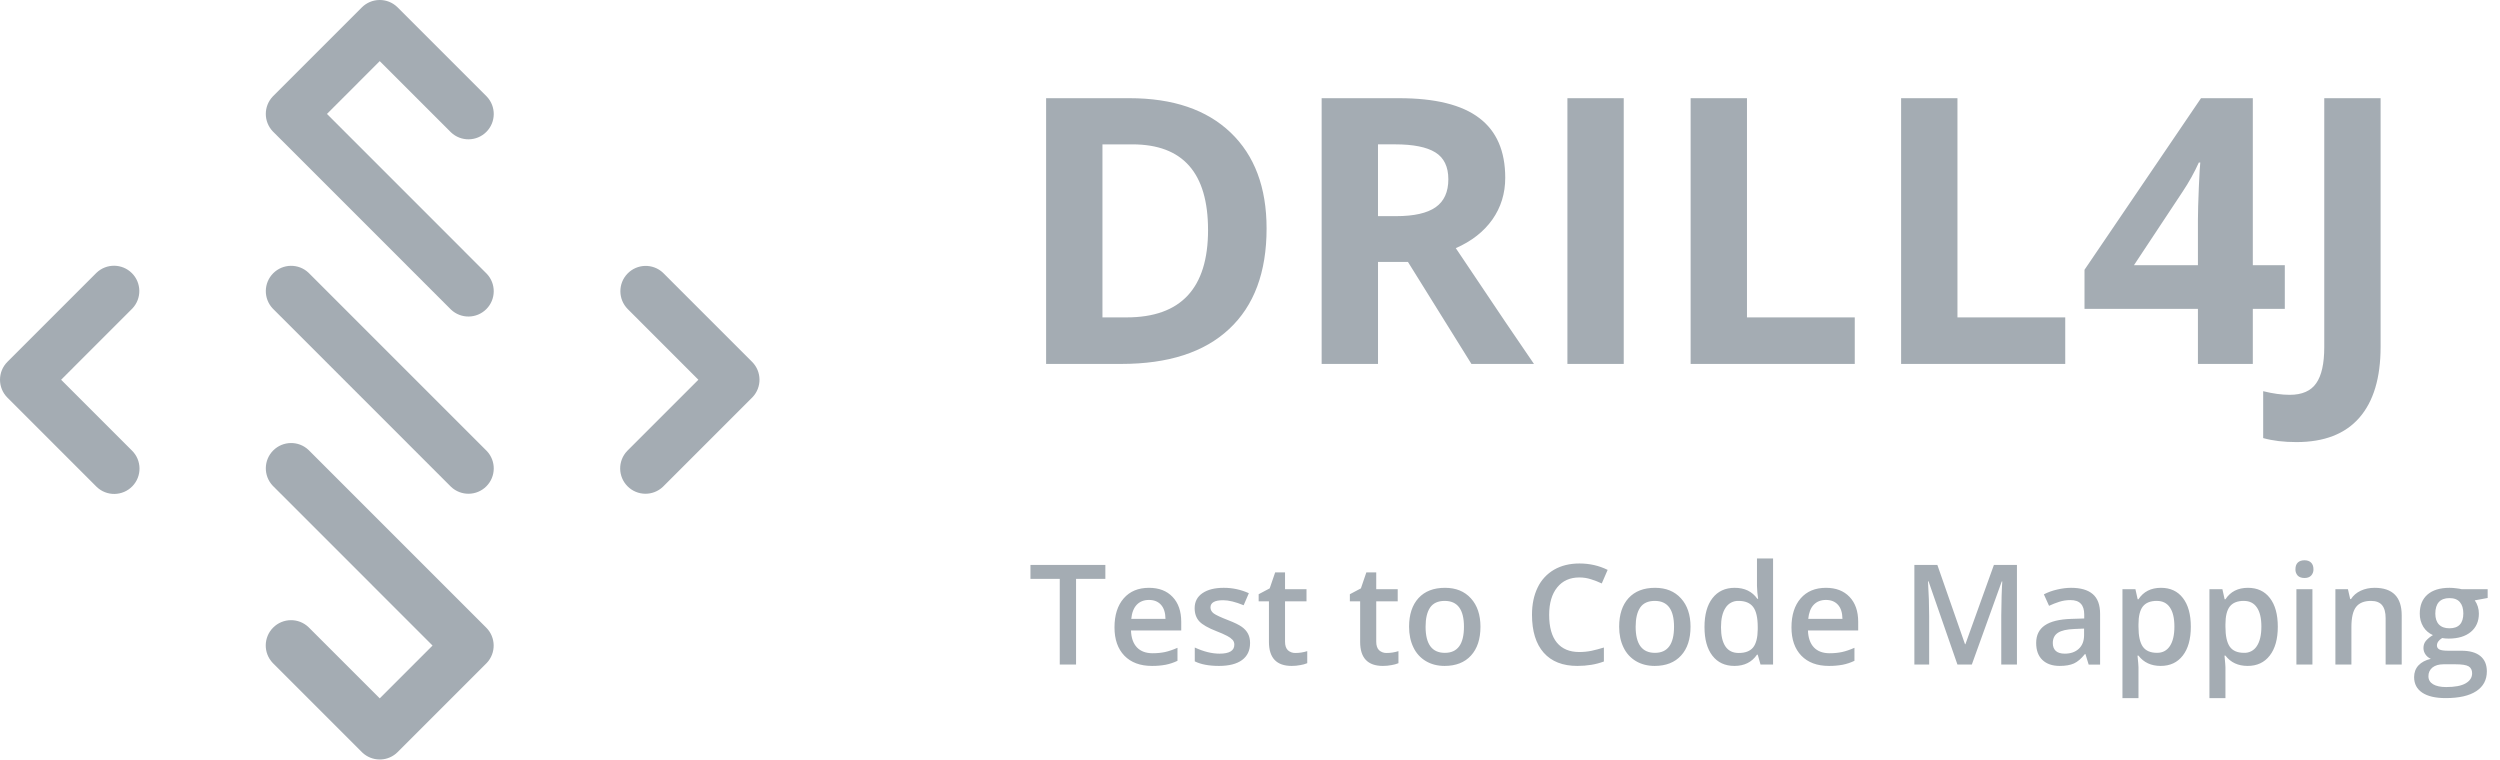
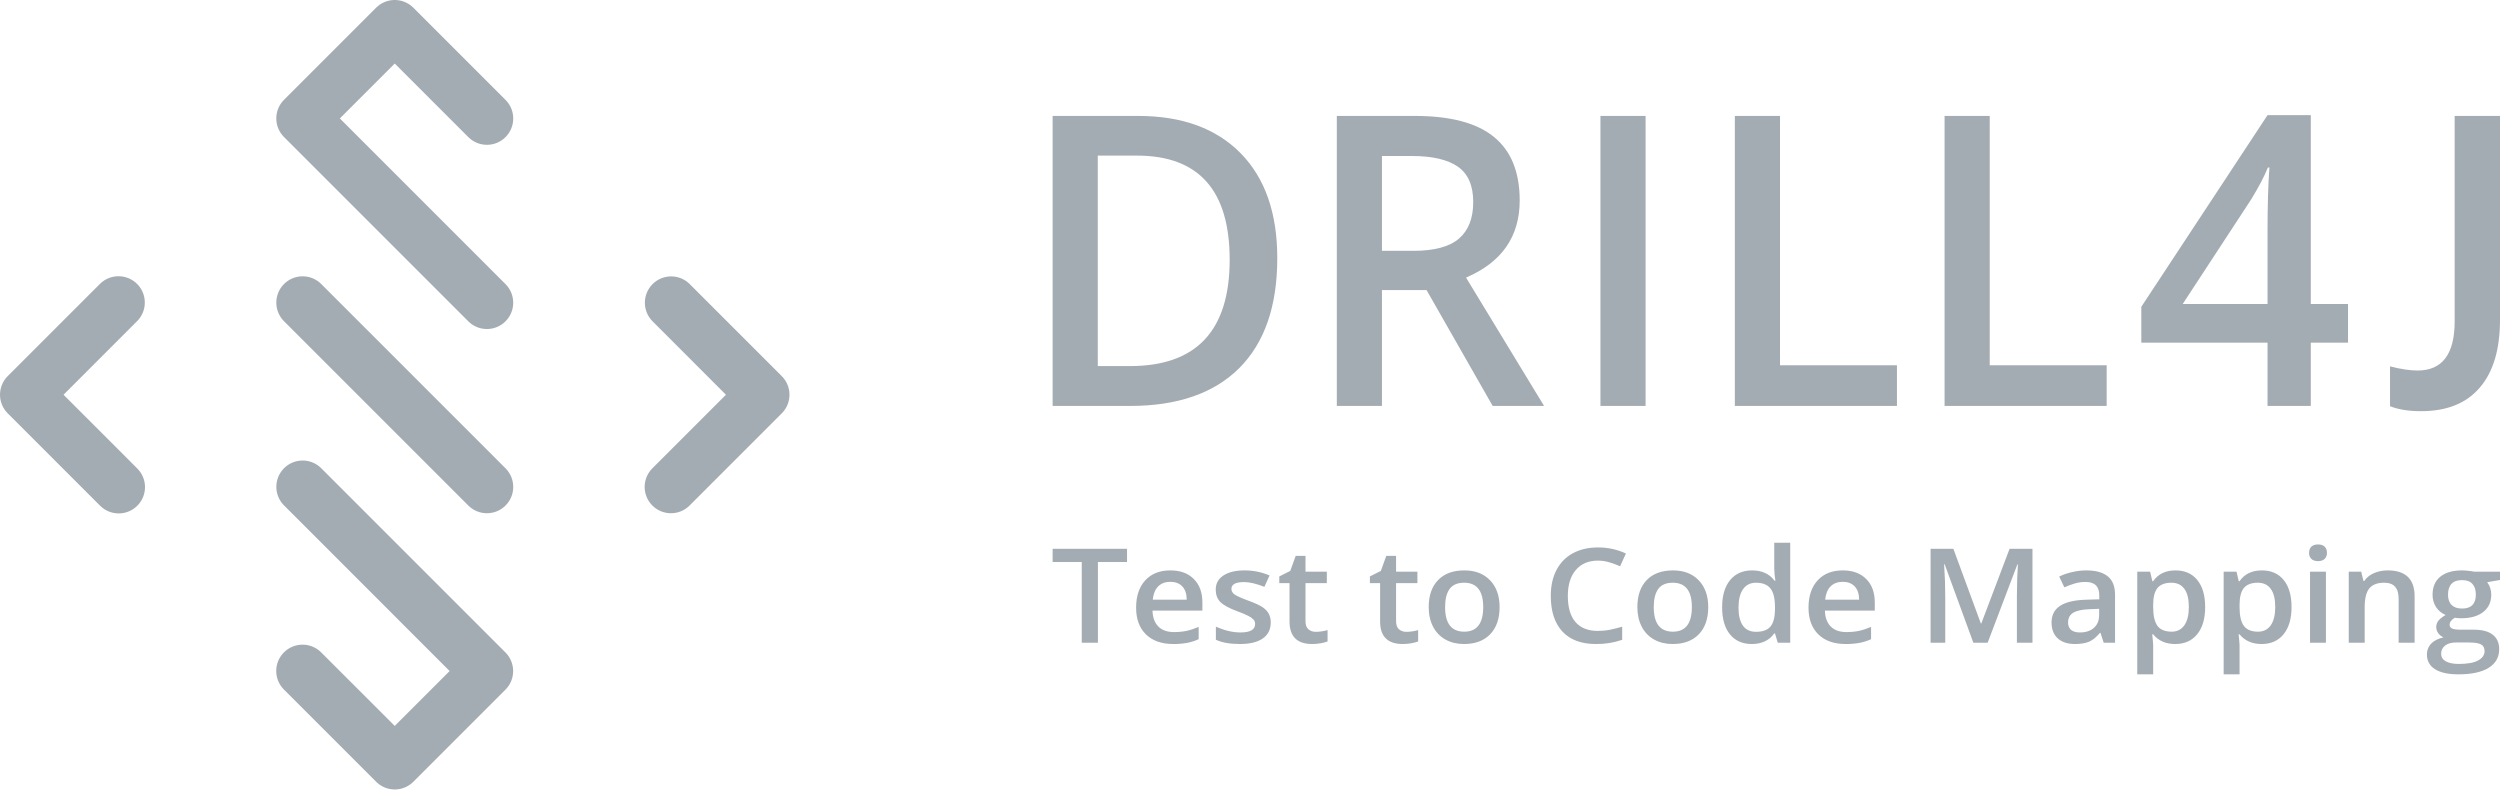
- <svg xmlns="http://www.w3.org/2000/svg" width="158" height="48" viewBox="0 0 158 48" fill="none">
-   <path fill-rule="evenodd" clip-rule="evenodd" d="M41.897 17.235l.034.033 5.6 5.6a1.6 1.6 0 0 1 .034 2.229l-.034.034-5.6 5.6-.034.034a1.6 1.6 0 0 1-2.262-2.262l.034-.035L44.137 24 39.67 19.53a1.6 1.6 0 0 1 2.228-2.296zM6.103 17.235a1.6 1.6 0 0 1 2.262 2.262l-.034.034L3.863 24l4.468 4.468a1.6 1.6 0 0 1-2.228 2.297l-.034-.034-5.6-5.6a1.6 1.6 0 0 1 0-2.263l5.6-5.6.034-.033zM17.269 28.468a1.6 1.6 0 0 1 2.228-.033l.034.034 11.2 11.2a1.6 1.6 0 0 1 .034 2.228l-.034.034-5.6 5.6a1.595 1.595 0 0 1-1.064.468h-.089a1.594 1.594 0 0 1-1.069-.429l-.04-.039-5.6-5.6-.034-.034a1.6 1.6 0 0 1 2.262-2.262l.034.034L24 44.136l3.337-3.337L17.269 30.73l-.034-.034a1.6 1.6 0 0 1 .034-2.229zm0-11.2a1.6 1.6 0 0 1 2.228-.033l.034.034 11.2 11.2.034.034a1.6 1.6 0 0 1-2.262 2.262l-.034-.034-11.2-11.2-.034-.034a1.6 1.6 0 0 1 .034-2.229zM24.022 0c.385.005.768.148 1.069.43l.04.038 5.6 5.6.034.035a1.6 1.6 0 0 1-2.262 2.262l-.034-.034-4.47-4.468L20.664 7.2 30.73 17.269l.034.034a1.6 1.6 0 0 1-2.262 2.262l-.034-.034-11.2-11.2-.034-.034a1.6 1.6 0 0 1 0-2.194l.034-.035 5.6-5.6A1.595 1.595 0 0 1 23.978 0h.044z" fill="#A4ACB3" />
-   <path d="M80.048 14.442c0 2.765-.789 4.882-2.367 6.352-1.57 1.47-3.84 2.206-6.812 2.206h-4.755V6.206h5.272c2.742 0 4.871.723 6.387 2.17 1.517 1.448 2.275 3.47 2.275 6.066zm-3.7.092c0-3.607-1.592-5.41-4.778-5.41h-1.895v10.935h1.528c3.43 0 5.146-1.841 5.146-5.525zM87.09 13.66h1.148c1.126 0 1.957-.187 2.493-.562.536-.375.804-.965.804-1.77 0-.795-.276-1.362-.827-1.7-.544-.336-1.39-.505-2.539-.505h-1.08v4.538zm0 2.896V23h-3.562V6.206h4.894c2.282 0 3.97.417 5.066 1.252 1.095.827 1.643 2.087 1.643 3.779 0 .988-.272 1.869-.816 2.642-.544.766-1.313 1.367-2.309 1.804 2.527 3.775 4.174 6.214 4.94 7.317h-3.952l-4.01-6.444H87.09zM99.06 23V6.206h3.56V23h-3.56zM106.848 23V6.206h3.561v13.853h6.812V23h-10.373zM120.15 23V6.206h3.561v13.853h6.812V23H120.15zM144.4 19.52h-2.022V23h-3.469v-3.48h-7.168v-2.47l7.363-10.844h3.274v10.556h2.022v2.757zm-5.491-2.758v-2.848c0-.475.019-1.165.057-2.068.039-.904.069-1.428.092-1.574h-.092c-.283.628-.624 1.24-1.022 1.838l-3.079 4.652h4.044z" fill="#A4ACB3" />
-   <path d="M145.135 27.94c-.804 0-1.505-.085-2.102-.253v-2.964c.613.153 1.172.23 1.677.23.781 0 1.34-.245 1.677-.735.337-.483.506-1.24.506-2.275V6.206h3.561V21.92c0 1.96-.448 3.454-1.344 4.48-.896 1.027-2.221 1.54-3.975 1.54zM68.007 42h-1.03v-5.415h-1.852v-.883h4.734v.883h-1.852V42zM72.801 42.086c-.74 0-1.32-.215-1.74-.646-.417-.433-.625-1.03-.625-1.787 0-.779.194-1.39.582-1.836.388-.445.92-.667 1.598-.667.629 0 1.126.19 1.49.573.365.382.548.907.548 1.576v.547h-3.175c.014.463.14.819.375 1.069.235.247.567.37.995.37.281 0 .542-.026.784-.077.244-.055.505-.144.784-.267v.822a3.11 3.11 0 0 1-.75.25 4.59 4.59 0 0 1-.866.073zm-.185-4.17c-.322 0-.58.102-.775.306-.193.204-.308.502-.345.892h2.163c-.006-.393-.101-.69-.285-.892-.184-.204-.436-.306-.758-.306zM79.004 40.643c0 .465-.169.823-.508 1.073-.339.247-.824.37-1.456.37-.635 0-1.144-.096-1.53-.288v-.875c.56.259 1.082.388 1.565.388.623 0 .934-.188.934-.564a.447.447 0 0 0-.103-.302 1.223 1.223 0 0 0-.34-.25 5.867 5.867 0 0 0-.66-.293c-.548-.212-.92-.425-1.115-.637-.192-.213-.289-.488-.289-.827 0-.408.164-.724.491-.948.33-.227.779-.34 1.344-.34a3.8 3.8 0 0 1 1.59.34l-.328.762c-.514-.212-.946-.318-1.296-.318-.534 0-.801.152-.801.456 0 .15.069.276.206.38.141.103.446.245.914.426.393.152.679.291.857.418.178.126.31.273.396.44.086.163.13.36.13.59zM81.878 41.268c.247 0 .494-.039.74-.116v.762a1.974 1.974 0 0 1-.434.12 2.834 2.834 0 0 1-.547.052c-.96 0-1.44-.505-1.44-1.516v-2.567h-.65v-.448l.698-.37.345-1.009h.624v1.06h1.357v.767h-1.357v2.55c0 .244.06.425.181.543a.68.68 0 0 0 .483.172zM87.641 41.268c.247 0 .494-.039.741-.116v.762a1.973 1.973 0 0 1-.435.12 2.832 2.832 0 0 1-.547.052c-.959 0-1.439-.505-1.439-1.516v-2.567h-.65v-.448l.698-.37.344-1.009h.625v1.06h1.357v.767h-1.357v2.55c0 .244.06.425.181.543a.68.68 0 0 0 .482.172zM93.565 39.61c0 .778-.2 1.385-.6 1.822-.398.436-.954.654-1.666.654-.445 0-.839-.1-1.18-.301a1.99 1.99 0 0 1-.789-.866c-.184-.376-.276-.813-.276-1.31 0-.772.199-1.375.595-1.809.396-.433.955-.65 1.676-.65.689 0 1.234.222 1.637.667.402.443.603 1.04.603 1.792zm-3.468 0c0 1.1.406 1.65 1.219 1.65.804 0 1.206-.55 1.206-1.65 0-1.089-.405-1.633-1.215-1.633-.425 0-.733.14-.926.422-.19.281-.284.685-.284 1.21zM99.81 36.495c-.59 0-1.056.21-1.395.629-.339.42-.508.998-.508 1.736 0 .772.162 1.357.487 1.753.327.396.8.595 1.417.595.267 0 .525-.026.775-.078.25-.055.51-.123.78-.207v.883c-.494.187-1.054.28-1.68.28-.922 0-1.63-.278-2.124-.835-.494-.56-.74-1.36-.74-2.4 0-.654.118-1.227.357-1.718a2.58 2.58 0 0 1 1.042-1.13c.454-.26.987-.391 1.599-.391.643 0 1.237.135 1.783.405l-.371.857a5.244 5.244 0 0 0-.676-.263 2.367 2.367 0 0 0-.745-.116zM106.841 39.61c0 .778-.199 1.385-.599 1.822-.399.436-.955.654-1.667.654-.445 0-.838-.1-1.18-.301a1.984 1.984 0 0 1-.788-.866c-.184-.376-.276-.813-.276-1.31 0-.772.198-1.375.594-1.809.397-.433.955-.65 1.676-.65.689 0 1.235.222 1.637.667.402.443.603 1.04.603 1.792zm-3.468 0c0 1.1.407 1.65 1.22 1.65.804 0 1.206-.55 1.206-1.65 0-1.089-.405-1.633-1.215-1.633-.425 0-.734.14-.926.422-.19.281-.285.685-.285 1.21zM109.615 42.086c-.594 0-1.058-.215-1.391-.646-.333-.43-.5-1.035-.5-1.813 0-.782.168-1.389.504-1.823.339-.436.807-.654 1.405-.654.626 0 1.102.23 1.43.693h.051a6.202 6.202 0 0 1-.073-.81v-1.736h1.017V42h-.793l-.176-.624h-.048c-.324.474-.8.71-1.426.71zm.272-.818c.416 0 .719-.116.909-.349.189-.235.287-.616.293-1.142v-.142c0-.6-.098-1.026-.293-1.28-.196-.252-.501-.378-.918-.378a.93.93 0 0 0-.823.435c-.192.287-.288.698-.288 1.232 0 .528.093.932.28 1.21.186.276.466.414.84.414zM115.586 42.086c-.741 0-1.321-.215-1.74-.646-.417-.433-.625-1.03-.625-1.787 0-.779.194-1.39.581-1.836.388-.445.921-.667 1.599-.667.629 0 1.125.19 1.49.573.365.382.547.907.547 1.576v.547h-3.175c.015.463.14.819.375 1.069.236.247.567.37.995.37.282 0 .543-.026.784-.077.244-.055.506-.144.784-.267v.822a3.116 3.116 0 0 1-.749.25 4.597 4.597 0 0 1-.866.073zm-.185-4.17c-.322 0-.58.102-.776.306-.192.204-.307.502-.344.892h2.162c-.006-.393-.1-.69-.284-.892-.184-.204-.437-.306-.758-.306zM123.71 42l-1.826-5.26h-.035c.049.782.074 1.514.074 2.197V42h-.935v-6.298h1.452l1.748 5.01h.026l1.801-5.01h1.456V42h-.991v-3.114c0-.313.007-.721.022-1.224.017-.502.031-.807.043-.913h-.035L124.619 42h-.909zM132.003 42l-.203-.663h-.034c-.23.29-.461.488-.694.594-.232.104-.531.155-.896.155-.468 0-.834-.126-1.098-.379-.262-.252-.392-.61-.392-1.072 0-.491.182-.862.547-1.112.365-.25.92-.386 1.667-.409l.823-.026v-.254c0-.304-.072-.531-.216-.68-.14-.153-.36-.229-.659-.229-.244 0-.478.036-.702.108a5.319 5.319 0 0 0-.646.254l-.327-.724c.258-.135.541-.237.848-.306.307-.071.597-.107.87-.107.606 0 1.063.132 1.37.396.31.264.465.68.465 1.245v3.21h-.723zm-1.508-.689c.368 0 .662-.102.883-.306.224-.207.336-.495.336-.866v-.413l-.612.026c-.476.017-.824.097-1.042.24-.215.142-.323.358-.323.651 0 .213.063.378.189.496.127.114.316.172.569.172zM136.556 42.086c-.603 0-1.071-.216-1.404-.65h-.061c.041.402.061.646.061.732v1.952h-1.013v-6.884h.819c.023.089.07.301.142.637h.052c.316-.482.789-.723 1.421-.723.595 0 1.057.215 1.387.646.333.43.5 1.035.5 1.813 0 .779-.169 1.386-.508 1.823-.336.436-.802.654-1.396.654zm-.246-4.11c-.402 0-.696.118-.883.354-.183.236-.275.612-.275 1.129v.15c0 .58.092 1.001.275 1.263.184.258.484.387.901.387.35 0 .62-.143.81-.43.189-.288.284-.697.284-1.228 0-.534-.095-.938-.284-1.21-.187-.276-.463-.414-.828-.414zM142.053 42.086c-.603 0-1.071-.216-1.405-.65h-.06c.04.402.06.646.06.732v1.952h-1.012v-6.884h.819c.023.089.07.301.142.637h.051c.316-.482.79-.723 1.422-.723.594 0 1.057.215 1.387.646.333.43.5 1.035.5 1.813 0 .779-.17 1.386-.509 1.823-.336.436-.801.654-1.395.654zm-.246-4.11c-.402 0-.696.118-.883.354-.184.236-.276.612-.276 1.129v.15c0 .58.092 1.001.276 1.263.184.258.484.387.9.387a.913.913 0 0 0 .81-.43c.19-.288.285-.697.285-1.228 0-.534-.095-.938-.285-1.21-.186-.276-.462-.414-.827-.414zM146.145 42h-1.012v-4.764h1.012V42zm-1.073-6.026c0-.181.049-.32.147-.418.1-.098.243-.147.426-.147.178 0 .316.05.414.147.1.098.151.237.151.418a.555.555 0 0 1-.151.409c-.098.098-.236.146-.414.146-.183 0-.326-.048-.426-.146a.561.561 0 0 1-.147-.41zM151.788 42h-1.016v-2.929c0-.368-.075-.642-.224-.823-.147-.18-.381-.271-.703-.271-.427 0-.741.126-.939.379-.198.253-.297.676-.297 1.27V42h-1.012v-4.764h.792l.143.625h.051c.144-.227.348-.403.612-.526.264-.124.557-.185.879-.185 1.143 0 1.714.581 1.714 1.744V42zM157.22 37.236v.556l-.814.15a1.457 1.457 0 0 1 .259.836c0 .491-.17.877-.509 1.159-.339.281-.805.422-1.4.422a2.26 2.26 0 0 1-.413-.035c-.219.136-.328.293-.328.474 0 .11.051.191.151.246.104.055.292.082.564.082h.832c.525 0 .925.112 1.197.336.273.224.41.547.41.969 0 .54-.223.956-.668 1.25-.445.292-1.089.439-1.93.439-.649 0-1.144-.115-1.486-.345-.342-.23-.513-.557-.513-.982 0-.293.092-.54.276-.741.187-.198.447-.336.78-.414a.78.78 0 0 1-.336-.275.714.714 0 0 1-.13-.405c0-.178.051-.33.151-.453a1.75 1.75 0 0 1 .448-.366 1.343 1.343 0 0 1-.603-.517 1.55 1.55 0 0 1-.228-.844c0-.517.162-.917.487-1.202.327-.284.792-.426 1.395-.426.135 0 .276.01.422.03.15.017.262.036.336.056h1.65zm-3.743 5.505c0 .218.098.386.293.504.198.118.475.177.831.177.552 0 .962-.08 1.232-.237.27-.158.405-.368.405-.63 0-.206-.075-.354-.224-.443-.146-.086-.421-.129-.823-.129h-.766c-.29 0-.522.068-.694.203a.68.68 0 0 0-.254.555zm.435-3.963c0 .299.076.528.228.69.155.16.376.24.664.24.586 0 .878-.313.878-.939 0-.31-.073-.548-.219-.715-.144-.17-.364-.254-.659-.254-.293 0-.516.084-.668.25-.149.167-.224.41-.224.728z" fill="#A4ACB3" />
+ <svg xmlns="http://www.w3.org/2000/svg" width="152" height="48" viewBox="0 0 152 48" fill="none">
+   <path d="M77.659 15.696c0 2.911-.77 5.139-2.31 6.683-1.538 1.535-3.756 2.303-6.65 2.303H64V7.048h5.192c2.673 0 4.753.756 6.238 2.268 1.486 1.512 2.229 3.638 2.229 6.38zm-2.895.097c0-4.222-1.88-6.332-5.64-6.332h-2.378v12.797h1.953c4.043 0 6.065-2.155 6.065-6.465zM84.023 15.25h1.907c1.28 0 2.206-.25 2.78-.748.575-.498.862-1.238.862-2.219 0-.997-.31-1.713-.93-2.147-.621-.434-1.555-.651-2.804-.651h-1.815v5.765zm0 2.388v7.044h-2.745V7.048h4.744c2.167 0 3.772.426 4.813 1.279 1.042.852 1.563 2.139 1.563 3.86 0 2.195-1.088 3.759-3.263 4.691l4.745 7.804h-3.125l-4.02-7.044h-2.712zM97.307 24.682V7.048h2.745v17.634h-2.745zM105.478 24.682V7.048h2.746V22.21h7.111v2.472h-9.857zM118.23 24.682V7.048h2.745V22.21h7.111v2.472h-9.856zM142.76 20.835h-2.263v3.847h-2.631v-3.847h-7.674v-2.183L137.866 7h2.631v11.483h2.263v2.352zm-4.894-2.352v-4.427c0-1.576.039-2.867.115-3.872h-.092c-.214.531-.551 1.174-1.011 1.93l-4.17 6.369h5.158zM147.198 25c-.75 0-1.378-.1-1.884-.302v-2.424c.643.169 1.203.253 1.677.253 1.501 0 2.252-.997 2.252-2.99V7.047H152V19.44c0 1.8-.41 3.176-1.229 4.125-.812.957-2.003 1.435-3.573 1.435zM66.754 39.078h-.984v-4.91H64v-.8h4.524v.8h-1.77v4.91zM71.335 39.156c-.708 0-1.262-.195-1.663-.586-.398-.393-.597-.933-.597-1.62 0-.707.185-1.261.556-1.665.37-.403.88-.605 1.527-.605.601 0 1.076.173 1.424.52.349.346.523.822.523 1.429v.496h-3.034c.014.42.133.742.359.969.224.224.541.336.95.336.27 0 .519-.024.75-.07.233-.05.482-.13.749-.243v.746a3.077 3.077 0 0 1-.717.227 4.62 4.62 0 0 1-.827.066zm-.177-3.781c-.307 0-.554.092-.74.277-.185.185-.294.455-.33.809h2.066c-.005-.357-.096-.626-.272-.809-.175-.185-.417-.277-.724-.277zM77.262 37.848c0 .422-.162.746-.485.972-.324.224-.788.336-1.392.336-.606 0-1.093-.087-1.46-.261v-.793c.534.234 1.032.351 1.493.351.596 0 .893-.17.893-.512 0-.109-.032-.2-.098-.273a1.165 1.165 0 0 0-.325-.227 5.753 5.753 0 0 0-.63-.265c-.524-.193-.88-.386-1.066-.578-.184-.193-.276-.443-.276-.75 0-.37.156-.657.47-.86.315-.205.743-.308 1.283-.308.535 0 1.042.103 1.52.308l-.314.692c-.49-.193-.904-.29-1.239-.29-.51 0-.765.139-.765.415 0 .135.066.25.197.343.135.094.426.223.873.387.376.138.649.265.82.38.17.114.296.246.378.398.082.148.123.326.123.535zM80.008 38.414c.236 0 .472-.035.708-.105V39c-.107.044-.246.08-.416.11a2.848 2.848 0 0 1-.523.046c-.916 0-1.374-.458-1.374-1.375v-2.328h-.622v-.406l.667-.336.33-.914h.596v.96h1.297v.696h-1.297v2.313c0 .221.058.385.173.492a.67.67 0 0 0 .46.156zM85.515 38.414c.236 0 .472-.035.708-.105V39c-.107.044-.245.08-.415.11a2.849 2.849 0 0 1-.523.046c-.917 0-1.375-.458-1.375-1.375v-2.328h-.621v-.406l.666-.336.33-.914h.596v.96h1.297v.696h-1.297v2.313c0 .221.058.385.173.492a.67.67 0 0 0 .461.156zM91.175 36.91c0 .706-.19 1.257-.572 1.653-.381.395-.912.593-1.593.593-.425 0-.801-.09-1.128-.273a1.844 1.844 0 0 1-.753-.785c-.176-.341-.264-.737-.264-1.188 0-.7.19-1.247.569-1.64.378-.394.912-.59 1.6-.59.66 0 1.18.202 1.565.605.384.401.576.943.576 1.625zm-3.313 0c0 .998.388 1.496 1.164 1.496.769 0 1.153-.498 1.153-1.496 0-.987-.387-1.48-1.16-1.48-.407 0-.702.127-.886.383-.18.255-.271.62-.271 1.097zM97.144 34.086c-.566 0-1.01.19-1.334.57-.324.38-.486.905-.486 1.575 0 .7.155 1.23.465 1.59.313.359.765.538 1.355.538.255 0 .502-.023.74-.07.24-.05.487-.112.745-.187v.8a4.736 4.736 0 0 1-1.605.254c-.88 0-1.557-.252-2.03-.758-.471-.507-.707-1.233-.707-2.175 0-.594.114-1.114.342-1.559.23-.445.562-.786.996-1.023.433-.237.942-.356 1.527-.356a3.96 3.96 0 0 1 1.704.367l-.354.778a5.178 5.178 0 0 0-.646-.239 2.375 2.375 0 0 0-.712-.105zM103.861 36.91c0 .706-.191 1.257-.572 1.653-.381.395-.912.593-1.593.593-.425 0-.801-.09-1.128-.273a1.846 1.846 0 0 1-.753-.785c-.176-.341-.263-.737-.263-1.188 0-.7.189-1.247.568-1.64.378-.394.912-.59 1.601-.59.658 0 1.18.202 1.564.605.384.401.576.943.576 1.625zm-3.313 0c0 .998.388 1.496 1.165 1.496.768 0 1.152-.498 1.152-1.496 0-.987-.387-1.48-1.161-1.48-.406 0-.701.127-.885.383-.181.255-.271.62-.271 1.097zM106.512 39.156c-.568 0-1.011-.195-1.33-.586-.318-.39-.477-.938-.477-1.644 0-.709.161-1.26.482-1.653.323-.395.771-.593 1.341-.593.599 0 1.054.21 1.367.629h.049a5.331 5.331 0 0 1-.07-.735V33h.972v6.078h-.758l-.168-.566h-.046c-.31.43-.764.644-1.362.644zm.259-.742c.398 0 .688-.105.869-.316.181-.214.274-.559.28-1.035v-.13c0-.544-.094-.93-.28-1.16-.187-.229-.479-.343-.877-.343-.34 0-.602.131-.786.394-.184.26-.276.633-.276 1.117 0 .48.089.845.268 1.098.178.25.446.375.802.375zM112.217 39.156c-.708 0-1.262-.195-1.663-.586-.398-.393-.597-.933-.597-1.62 0-.707.185-1.261.556-1.665.37-.403.879-.605 1.527-.605.601 0 1.076.173 1.424.52.349.346.523.822.523 1.429v.496h-3.034c.014.42.133.742.358.969.225.224.542.336.951.336.269 0 .519-.024.749-.07.234-.05.483-.13.75-.243v.746a3.075 3.075 0 0 1-.717.227 4.612 4.612 0 0 1-.827.066zm-.177-3.781c-.307 0-.554.092-.741.277-.184.185-.293.455-.329.809h2.066c-.005-.357-.096-.626-.272-.809-.175-.185-.417-.277-.724-.277zM119.98 39.078l-1.745-4.77h-.033c.047.709.07 1.373.07 1.993v2.777h-.893v-5.71h1.387l1.671 4.542h.025l1.72-4.543h1.392v5.711h-.947v-2.824c0-.284.007-.654.02-1.11.017-.455.031-.731.042-.828h-.033l-1.807 4.762h-.869zM127.904 39.078l-.194-.601h-.033c-.219.263-.44.442-.662.539-.223.093-.508.14-.856.14-.448 0-.798-.114-1.05-.343-.25-.23-.375-.554-.375-.973 0-.446.175-.781.523-1.008.349-.227.88-.35 1.593-.371l.786-.023v-.231c0-.276-.068-.482-.206-.617-.134-.138-.344-.207-.629-.207a2.29 2.29 0 0 0-.671.097c-.214.066-.42.142-.618.23l-.313-.655c.247-.123.518-.215.811-.278.294-.065.571-.097.832-.097.579 0 1.015.12 1.309.36.296.239.444.615.444 1.128v2.91h-.691zm-1.441-.625c.351 0 .633-.092.844-.277.214-.188.321-.45.321-.785v-.375l-.584.023c-.456.016-.788.089-.997.219-.205.127-.308.324-.308.59 0 .192.06.342.181.449.121.104.302.156.543.156zM132.255 39.156c-.577 0-1.024-.196-1.342-.59h-.058c.039.365.058.586.058.664V41h-.968v-6.242h.783c.021.08.067.273.135.578h.05c.302-.438.754-.656 1.358-.656.568 0 1.01.195 1.326.586.318.39.477.938.477 1.644s-.162 1.257-.486 1.653c-.321.395-.765.593-1.333.593zm-.235-3.726c-.384 0-.665.106-.844.32-.175.214-.263.555-.263 1.023v.137c0 .526.088.908.263 1.145.176.234.463.351.86.351.335 0 .593-.13.774-.39.181-.26.272-.632.272-1.114 0-.484-.091-.85-.272-1.097-.178-.25-.441-.375-.79-.375zM137.507 39.156c-.576 0-1.024-.196-1.342-.59h-.058c.039.365.058.586.058.664V41h-.967v-6.242h.782c.022.08.067.273.136.578h.049c.302-.438.755-.656 1.358-.656.568 0 1.01.195 1.326.586.318.39.477.938.477 1.644s-.162 1.257-.485 1.653c-.322.395-.766.593-1.334.593zm-.235-3.726c-.384 0-.665.106-.844.32-.175.214-.263.555-.263 1.023v.137c0 .526.088.908.263 1.145.176.234.463.351.861.351.335 0 .592-.13.774-.39.181-.26.271-.632.271-1.114 0-.484-.09-.85-.271-1.097-.179-.25-.442-.375-.791-.375zM141.417 39.078h-.967v-4.32h.967v4.32zm-1.025-5.465c0-.164.047-.29.14-.379.096-.088.232-.132.408-.132.17 0 .302.044.395.132.096.089.144.215.144.38 0 .156-.048.28-.144.37-.093.089-.225.133-.395.133-.176 0-.312-.044-.408-.133a.496.496 0 0 1-.14-.37zM146.809 39.078h-.971v-2.656c0-.333-.071-.582-.214-.746-.14-.164-.364-.246-.671-.246-.409 0-.708.114-.897.343-.19.23-.284.614-.284 1.153v2.152h-.968v-4.32h.758l.136.566h.049c.137-.206.332-.364.585-.476.252-.112.532-.168.839-.168 1.092 0 1.638.527 1.638 1.582v2.816zM152 34.758v.504l-.778.136a1.255 1.255 0 0 1 .247.758c0 .446-.162.796-.486 1.051-.324.255-.769.383-1.337.383-.146 0-.278-.01-.396-.031-.208.122-.312.265-.312.43 0 .098.048.172.144.222.098.05.278.074.539.074h.794c.502 0 .884.102 1.145.305.26.203.391.496.391.879 0 .49-.213.867-.638 1.133-.426.265-1.04.398-1.844.398-.621 0-1.094-.104-1.421-.313a.997.997 0 0 1-.489-.89.93.93 0 0 1 .263-.672c.178-.18.427-.305.745-.375a.737.737 0 0 1-.321-.25.631.631 0 0 1 .021-.777c.096-.112.238-.223.428-.332a1.274 1.274 0 0 1-.577-.47 1.354 1.354 0 0 1-.218-.765c0-.468.155-.832.465-1.09.313-.257.758-.386 1.334-.386.129 0 .263.009.403.027.143.016.25.033.322.05H152zm-3.577 4.992c0 .198.093.35.28.457.189.107.454.16.794.16.527 0 .92-.071 1.178-.215.258-.143.387-.333.387-.57 0-.188-.072-.322-.215-.402-.139-.078-.402-.117-.786-.117h-.732c-.278 0-.498.06-.663.183a.604.604 0 0 0-.243.504zm.416-3.594c0 .271.072.48.218.625.148.146.359.219.634.219.56 0 .84-.284.84-.852 0-.28-.07-.497-.21-.648-.138-.154-.348-.23-.63-.23-.28 0-.493.075-.638.226-.143.151-.214.371-.214.66z" fill="#A4ACB3" />
+   <path fill-rule="evenodd" clip-rule="evenodd" d="M41.897 17.235l.034.033 5.6 5.6a1.6 1.6 0 0 1 .034 2.229l-.034.034-5.6 5.6-.034.034a1.6 1.6 0 0 1-2.262-2.262l.034-.035L44.137 24 39.67 19.53a1.6 1.6 0 0 1 2.228-2.296zM6.103 17.235a1.6 1.6 0 0 1 2.262 2.262l-.034.034L3.863 24l4.468 4.468a1.6 1.6 0 0 1-2.228 2.297l-.034-.034-5.6-5.6a1.6 1.6 0 0 1 0-2.263l5.6-5.6.034-.033zM17.269 28.468a1.6 1.6 0 0 1 2.228-.033l.034.034 11.2 11.2a1.6 1.6 0 0 1 .034 2.228l-.034.034-5.6 5.6a1.595 1.595 0 0 1-1.064.468h-.089a1.595 1.595 0 0 1-1.069-.429l-.04-.039-5.6-5.6-.034-.034a1.6 1.6 0 0 1 2.262-2.262l.034.034L24 44.136l3.337-3.337L17.27 30.73l-.034-.034a1.6 1.6 0 0 1 .034-2.229zm0-11.2a1.6 1.6 0 0 1 2.228-.033l.034.034 11.2 11.2.034.034a1.6 1.6 0 0 1-2.262 2.262l-.034-.034-11.2-11.2-.034-.034a1.6 1.6 0 0 1 .034-2.229zM24.022 0c.385.005.768.148 1.069.43l.04.038 5.6 5.6.034.035a1.6 1.6 0 0 1-2.262 2.262l-.034-.034L24 3.863 20.663 7.2 30.73 17.269l.034.034a1.6 1.6 0 0 1-2.262 2.262l-.034-.034-11.2-11.2-.034-.034a1.6 1.6 0 0 1 0-2.194l.034-.035 5.6-5.6A1.595 1.595 0 0 1 23.978 0h.044z" fill="#A4ACB3" />
</svg>
